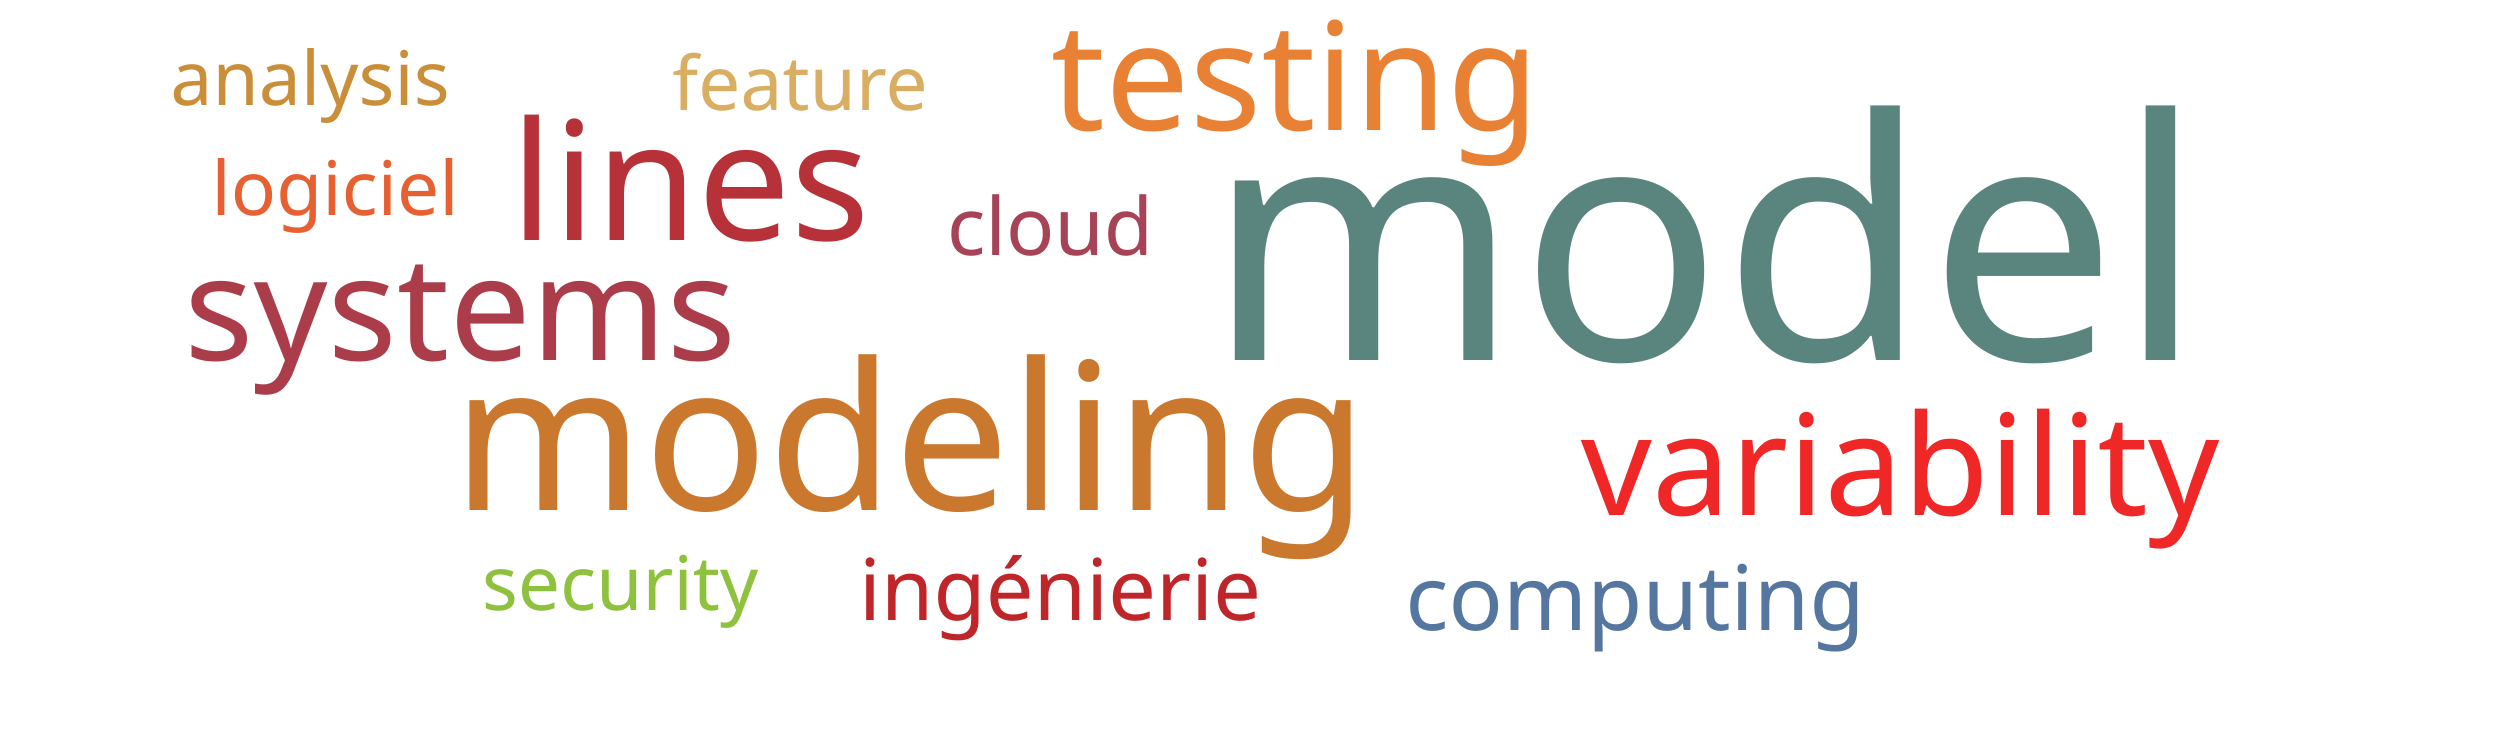
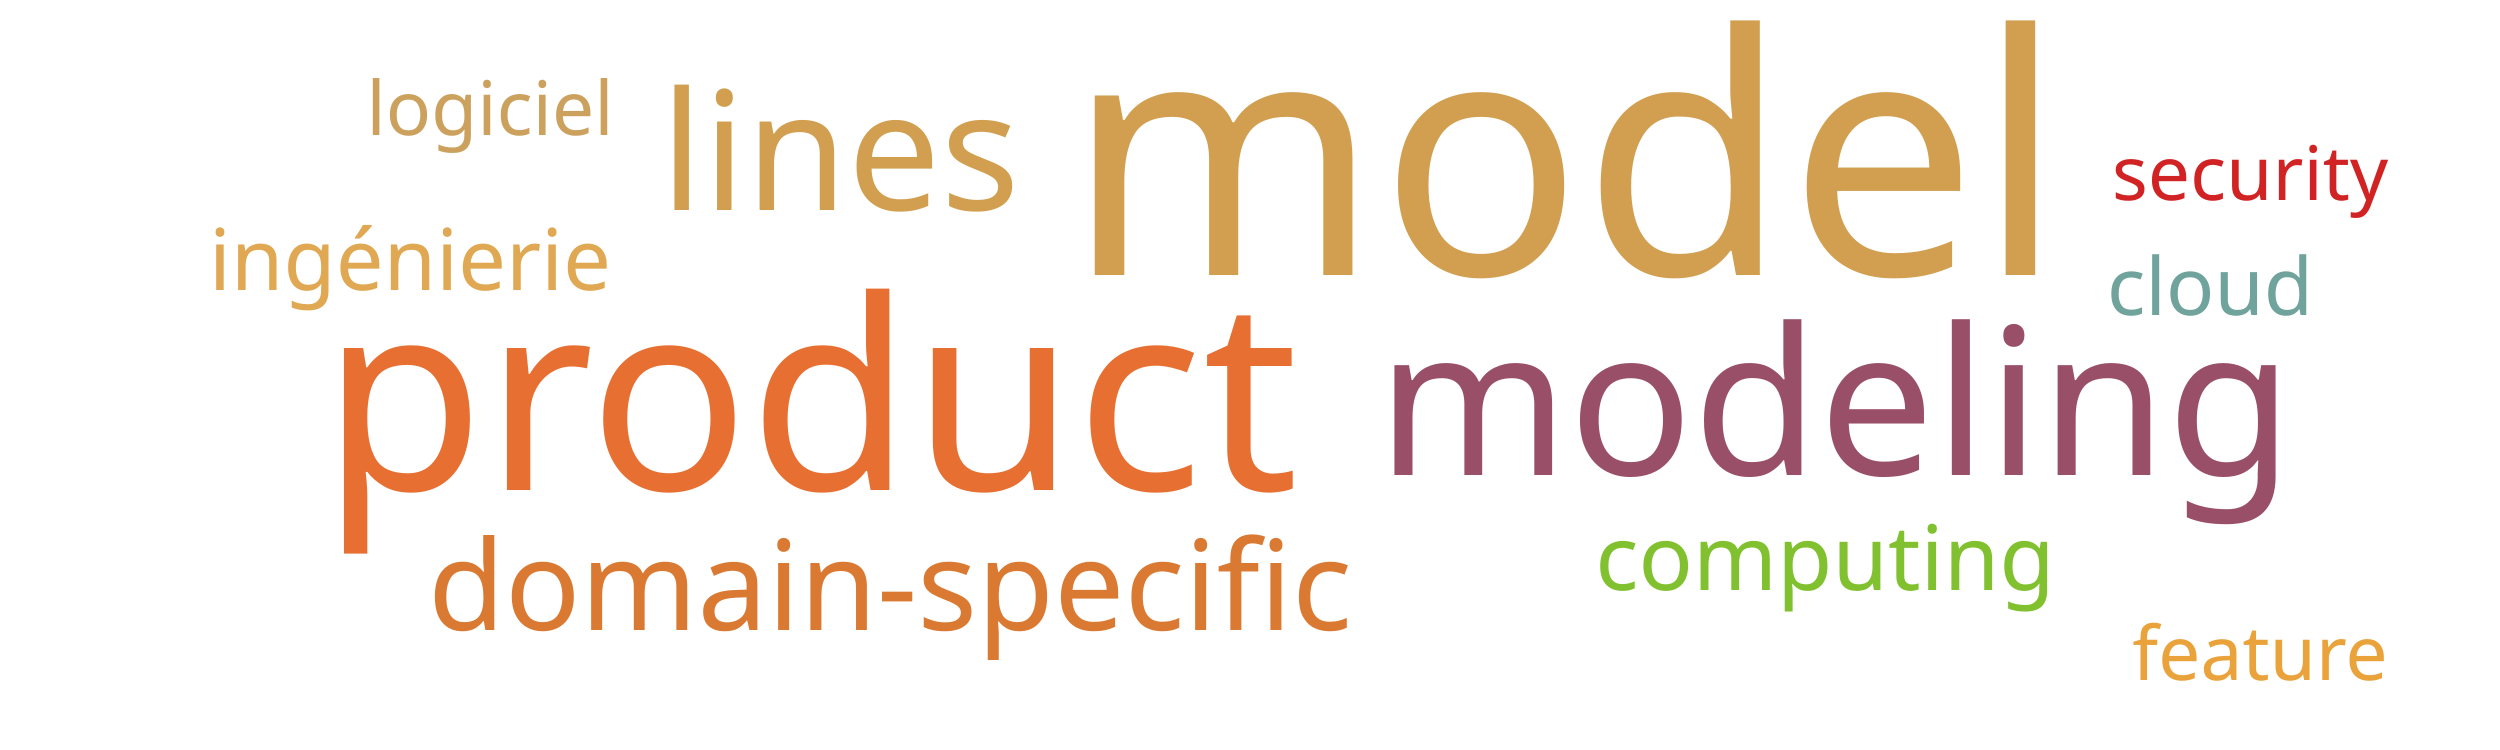
<svg xmlns="http://www.w3.org/2000/svg" width="500" height="150">
  <g transform="translate(250, 75)">
-     <text text-anchor="middle" style="font-family: Impact; font-size: 67px; fill: #5a847e" transform="translate(91,-3)rotate(0)">model</text>
-     <text text-anchor="middle" style="font-family: Impact; font-size: 41px; fill: #cb782f" transform="translate(-68,27)rotate(0)">modeling</text>
-     <text text-anchor="middle" style="font-family: Impact; font-size: 33px; fill: #b63138" transform="translate(-112,-27)rotate(0)">lines</text>
-     <text text-anchor="middle" style="font-family: Impact; font-size: 30px; fill: #e98135" transform="translate(9,-49)rotate(0)">testing</text>
-     <text text-anchor="middle" style="font-family: Impact; font-size: 29px; fill: #ab3d4b" transform="translate(-158,-3)rotate(0)">systems</text>
-     <text text-anchor="middle" style="font-family: Impact; font-size: 28px; fill: #ef2727" transform="translate(130,28)rotate(0)">variability</text>
-     <text text-anchor="middle" style="font-family: Impact; font-size: 18px; fill: #55769e" transform="translate(77,51)rotate(0)">computing</text>
-     <text text-anchor="middle" style="font-family: Impact; font-size: 17px; fill: #bf262a" transform="translate(-38,49)rotate(0)">ingénierie</text>
-     <text text-anchor="middle" style="font-family: Impact; font-size: 16px; fill: #a74356" transform="translate(-40,-24)rotate(0)">cloud</text>
-     <text text-anchor="middle" style="font-family: Impact; font-size: 15px; fill: #e76032" transform="translate(-183,-32)rotate(0)">logiciel</text>
-     <text text-anchor="middle" style="font-family: Impact; font-size: 15px; fill: #d9ae63" transform="translate(-90,-53)rotate(0)">feature</text>
-     <text text-anchor="middle" style="font-family: Impact; font-size: 15px; fill: #ca8e38" transform="translate(-188,-54)rotate(0)">analysis</text>
-     <text text-anchor="middle" style="font-family: Impact; font-size: 15px; fill: #8ec23e" transform="translate(-126,47)rotate(0)">security</text>
+     <text text-anchor="middle" style="font-family: Impact; font-size: 67px; fill: #d19f4f" transform="translate(63,-20)rotate(0)">model</text>
+     <text text-anchor="middle" style="font-family: Impact; font-size: 53px; fill: #e76f31" transform="translate(-88,23)rotate(0)">product</text>
+     <text text-anchor="middle" style="font-family: Impact; font-size: 41px; fill: #9a4f69" transform="translate(117,20)rotate(0)">modeling</text>
+     <text text-anchor="middle" style="font-family: Impact; font-size: 33px; fill: #d19f4f" transform="translate(-82,-33)rotate(0)">lines</text>
+     <text text-anchor="middle" style="font-family: Impact; font-size: 25px; fill: #da7931" transform="translate(-72,51)rotate(0)">domain-specific</text>
+     <text text-anchor="middle" style="font-family: Impact; font-size: 18px; fill: #81c130" transform="translate(115,43)rotate(0)">computing</text>
+     <text text-anchor="middle" style="font-family: Impact; font-size: 17px; fill: #e0a852" transform="translate(-168,-17)rotate(0)">ingénierie</text>
+     <text text-anchor="middle" style="font-family: Impact; font-size: 16px; fill: #6fa39c" transform="translate(192,-12)rotate(0)">cloud</text>
+     <text text-anchor="middle" style="font-family: Impact; font-size: 15px; fill: #cba15d" transform="translate(-152,-48)rotate(0)">logiciel</text>
+     <text text-anchor="middle" style="font-family: Impact; font-size: 15px; fill: #eaa23b" transform="translate(202,61)rotate(0)">feature</text>
+     <text text-anchor="middle" style="font-family: Impact; font-size: 15px; fill: #d12323" transform="translate(200,-35)rotate(0)">security</text>
  </g>
</svg>
